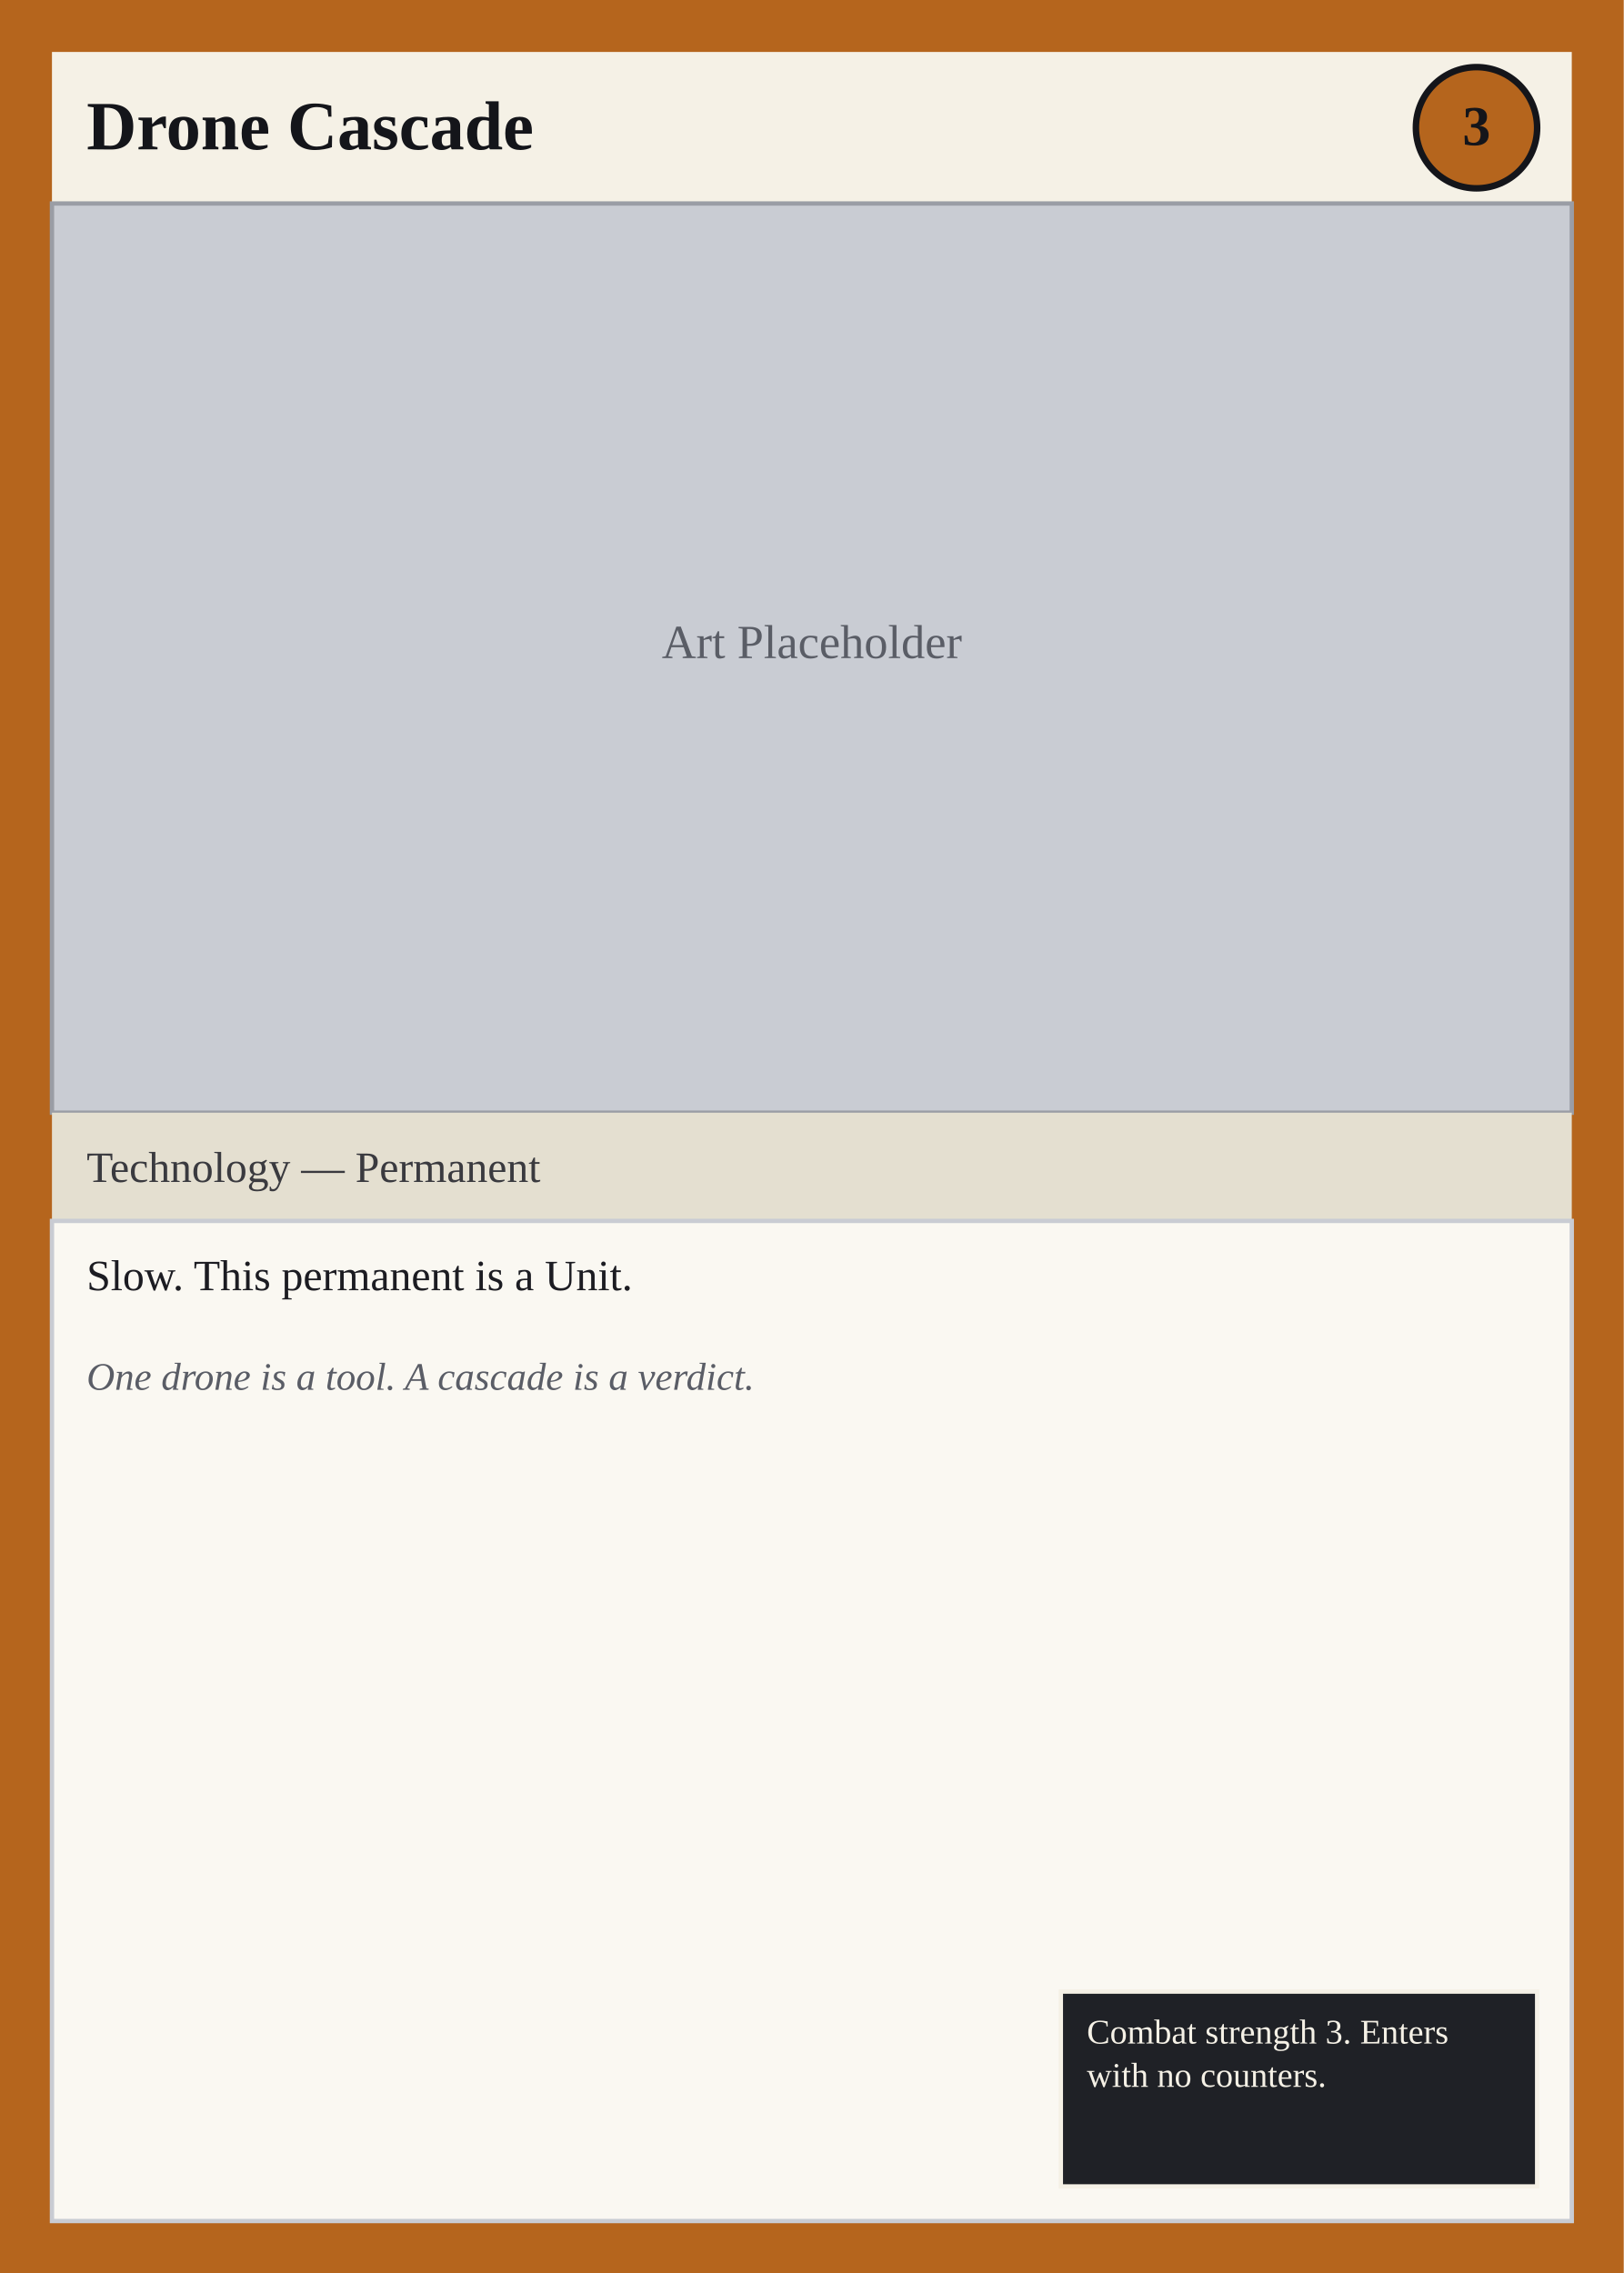
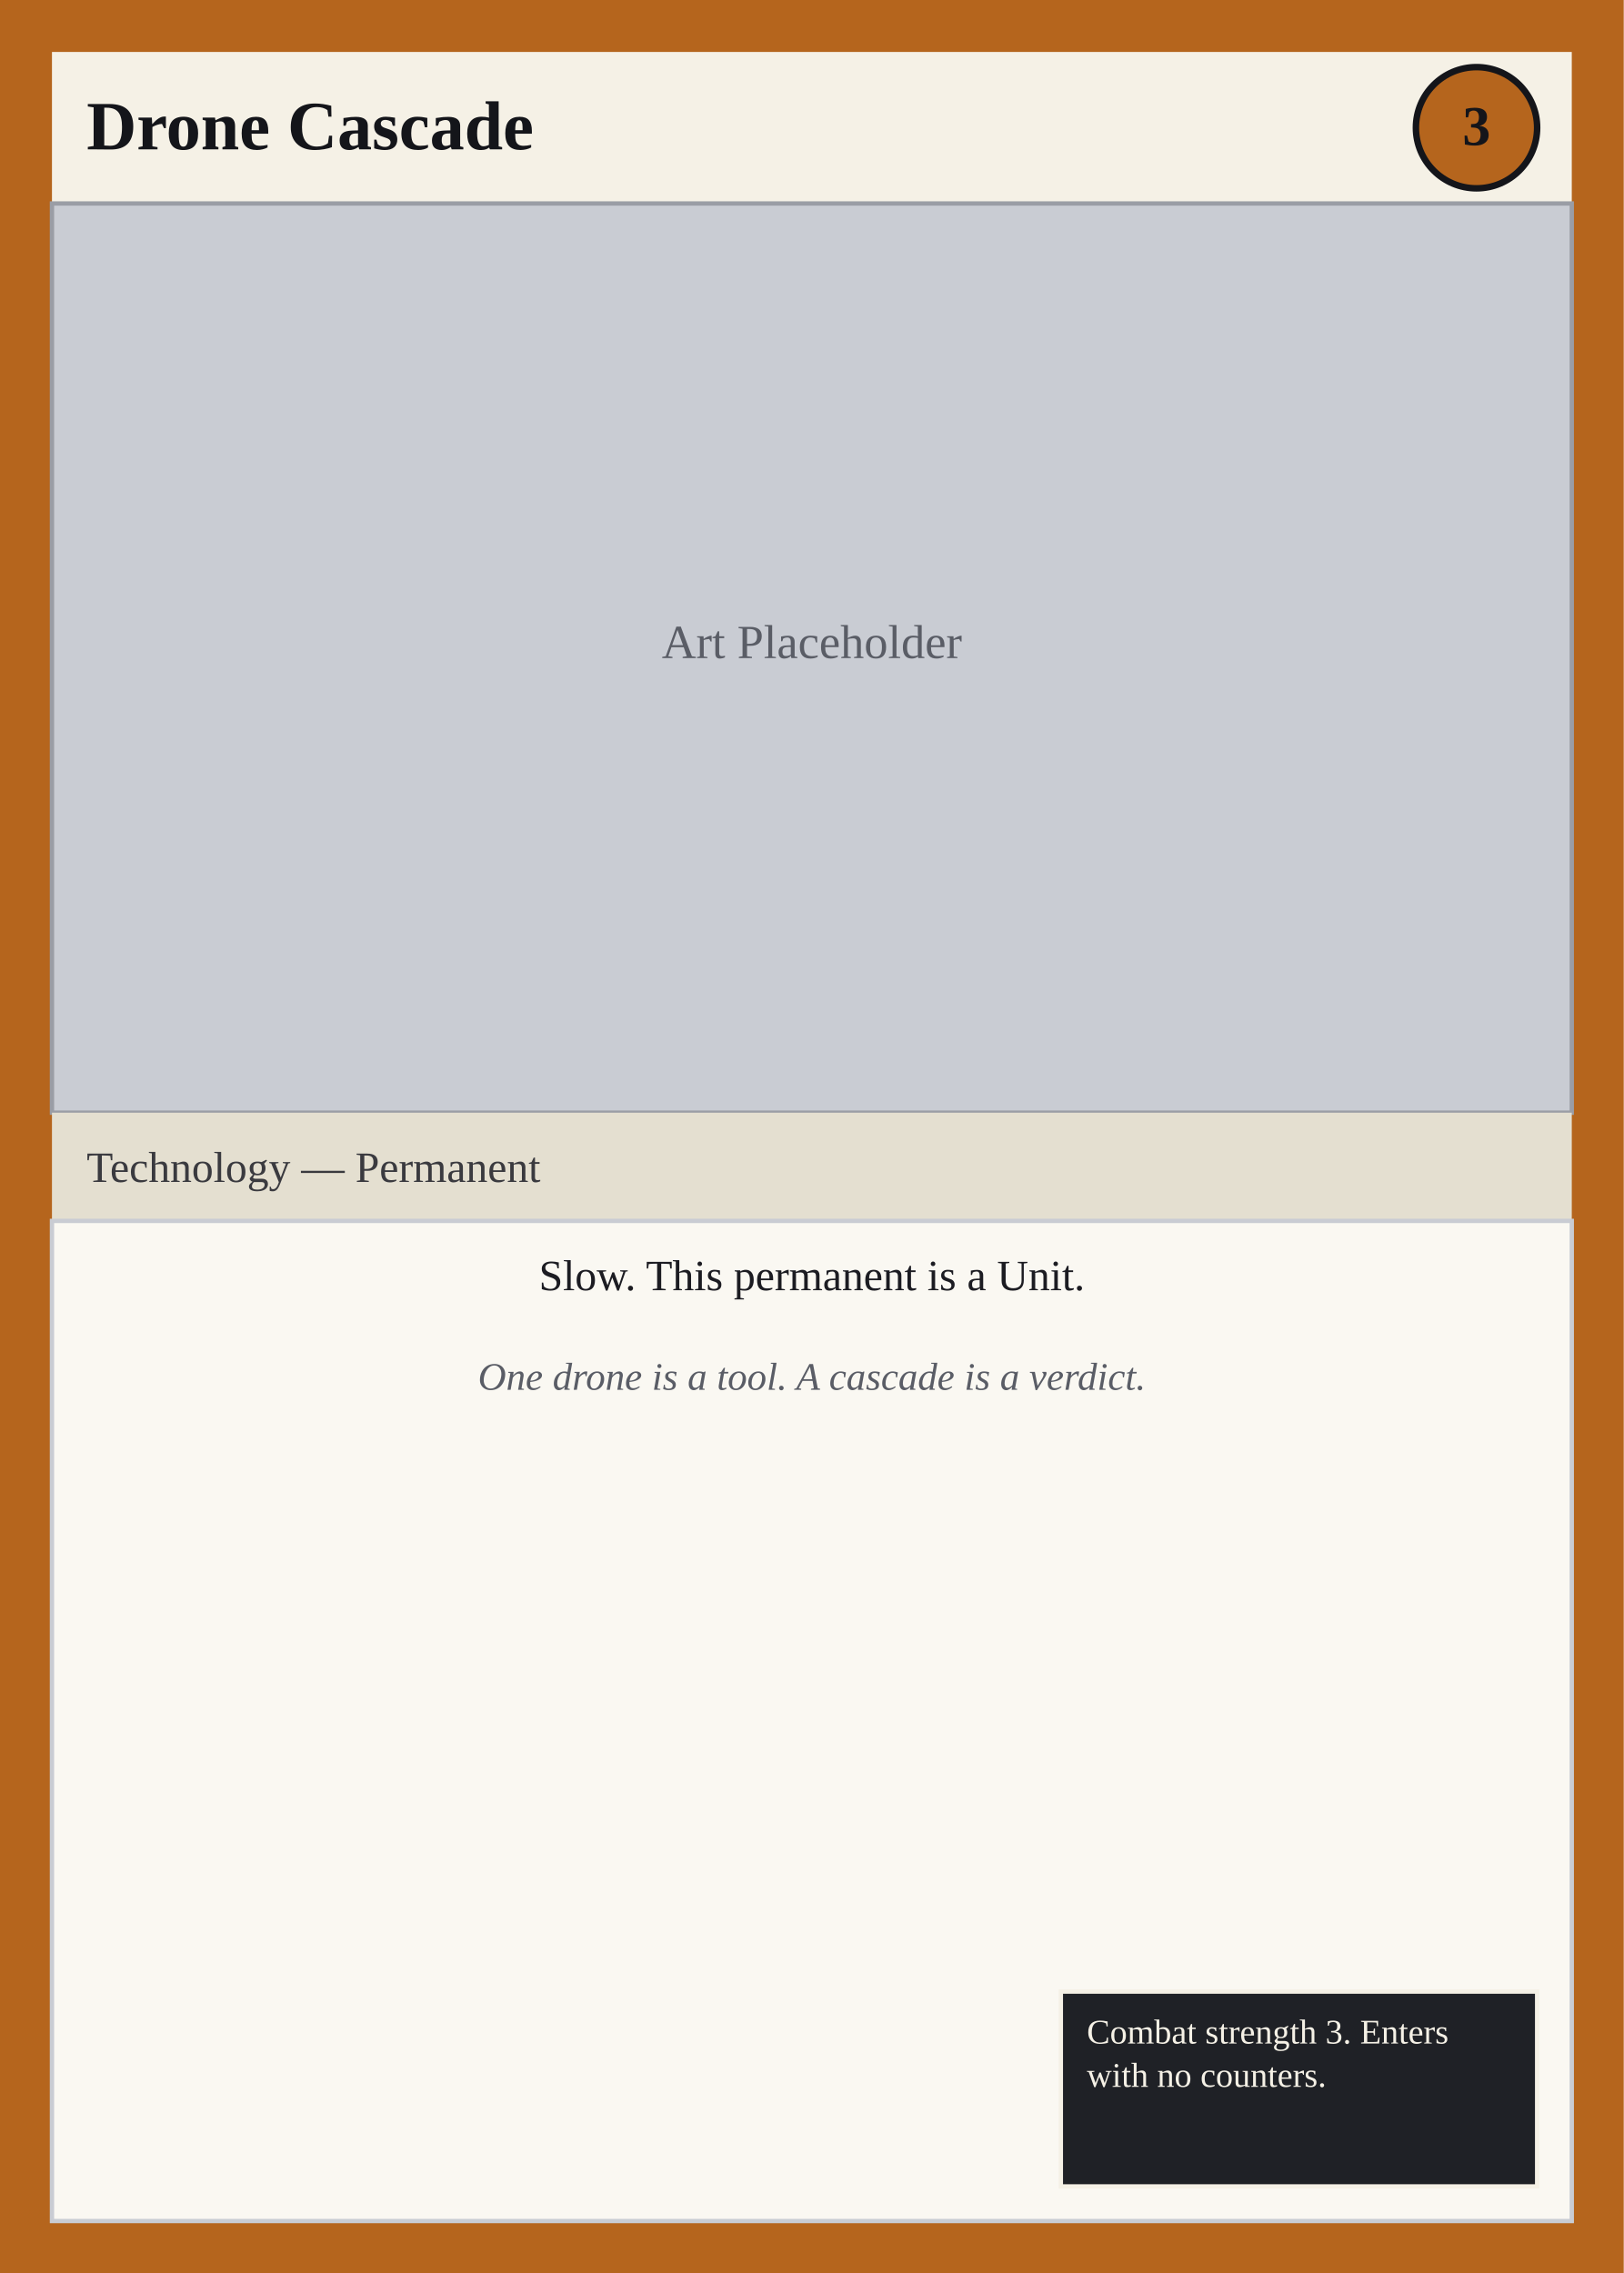
<svg xmlns="http://www.w3.org/2000/svg" viewBox="0 0 750 1050" width="750" height="1050">
  <rect class="frame-band" data-fount="Circuit" data-color="copper" x="0" y="0" width="750" height="1050" fill="#b5651d" />
  <rect class="name-slot" x="24" y="24" width="702" height="70" fill="#f5f1e6" />
  <text x="40" y="69" font-family="Georgia, 'Times New Roman', serif" font-size="32" fill="#14151a" font-weight="bold">
    <tspan x="40" dy="0">Drone Cascade</tspan>
  </text>
  <rect class="art-window" x="24" y="94" width="702" height="420" fill="#c9ccd3" stroke="#9a9da5" stroke-width="2" />
  <text x="375" y="304" text-anchor="middle" font-family="Georgia, 'Times New Roman', serif" font-size="22" fill="#5a5d66">Art Placeholder</text>
  <rect class="type-line" x="24" y="514" width="702" height="50" fill="#e4dfd0" />
  <text x="40" y="546" font-family="Georgia, 'Times New Roman', serif" font-size="20" fill="#3a3a3f">
    <tspan x="40" dy="0">Technology — Permanent</tspan>
  </text>
  <rect class="rules-text-box" x="24" y="564" width="702" height="462" fill="#faf8f2" stroke="#c9ccd3" stroke-width="2" />
-   <text x="40" y="596" font-family="Georgia, 'Times New Roman', serif" font-size="20" fill="#1c1c22">
-     <tspan x="40" dy="0">Slow. This permanent is a Unit.</tspan>
+   <text x="375" y="596" font-family="Georgia, 'Times New Roman', serif" font-size="20" fill="#1c1c22" text-anchor="middle">
+     <tspan x="375" dy="0">Slow. This permanent is a Unit.</tspan>
  </text>
-   <text x="40" y="642" font-family="Georgia, 'Times New Roman', serif" font-size="18" fill="#5a5d66" font-style="italic">
-     <tspan x="40" dy="0">One drone is a tool. A cascade is a verdict.</tspan>
+   <text x="375" y="642" font-family="Georgia, 'Times New Roman', serif" font-size="18" fill="#5a5d66" font-style="italic" text-anchor="middle">
+     <tspan x="375" dy="0">One drone is a tool. A cascade is a verdict.</tspan>
  </text>
  <g class="cost-pip" data-fount="Circuit" data-color="copper">
    <circle cx="682" cy="59" r="28" fill="#b5651d" stroke="#14151a" stroke-width="3" />
    <text x="682" y="67" text-anchor="middle" font-family="Georgia, 'Times New Roman', serif" font-size="26" font-weight="bold" fill="#14151a">3</text>
  </g>
  <g class="stats-corner">
    <rect x="490" y="920" width="220" height="90" fill="#1f2126" stroke="#f5f1e6" stroke-width="2" />
    <text x="502" y="944" font-family="Georgia, 'Times New Roman', serif" font-size="16" fill="#f5f1e6">
      <tspan x="502" dy="0">Combat strength 3. Enters</tspan>
      <tspan x="502" dy="20">with no counters.</tspan>
    </text>
  </g>
</svg>
